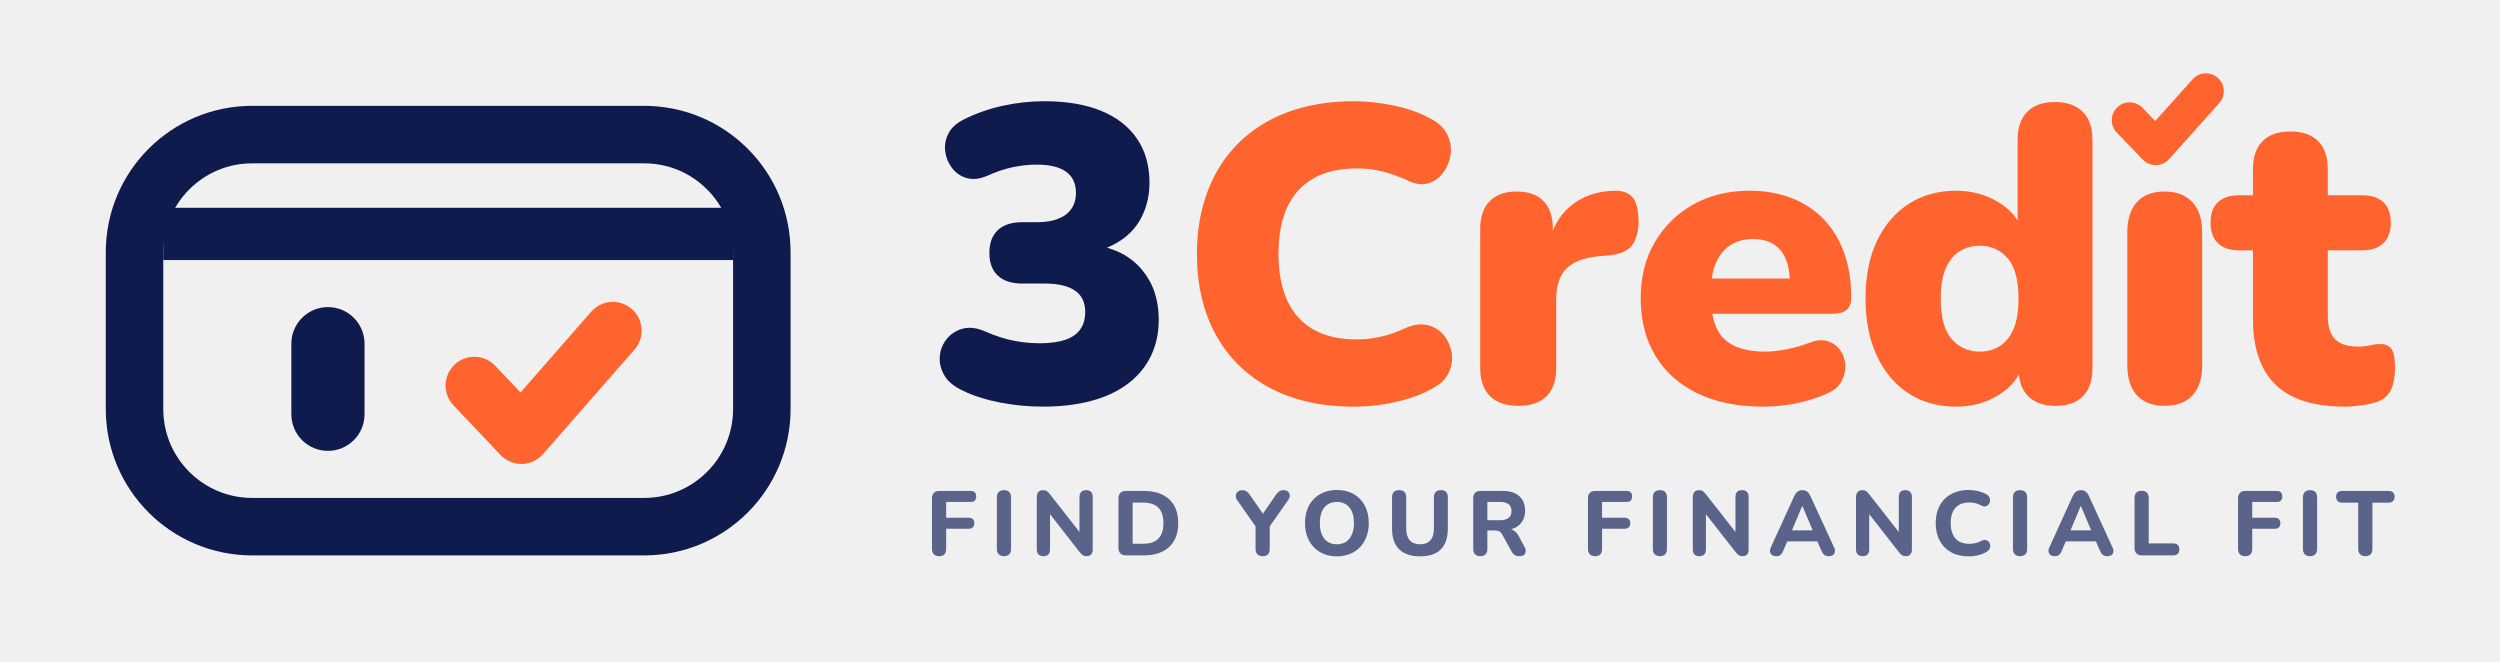
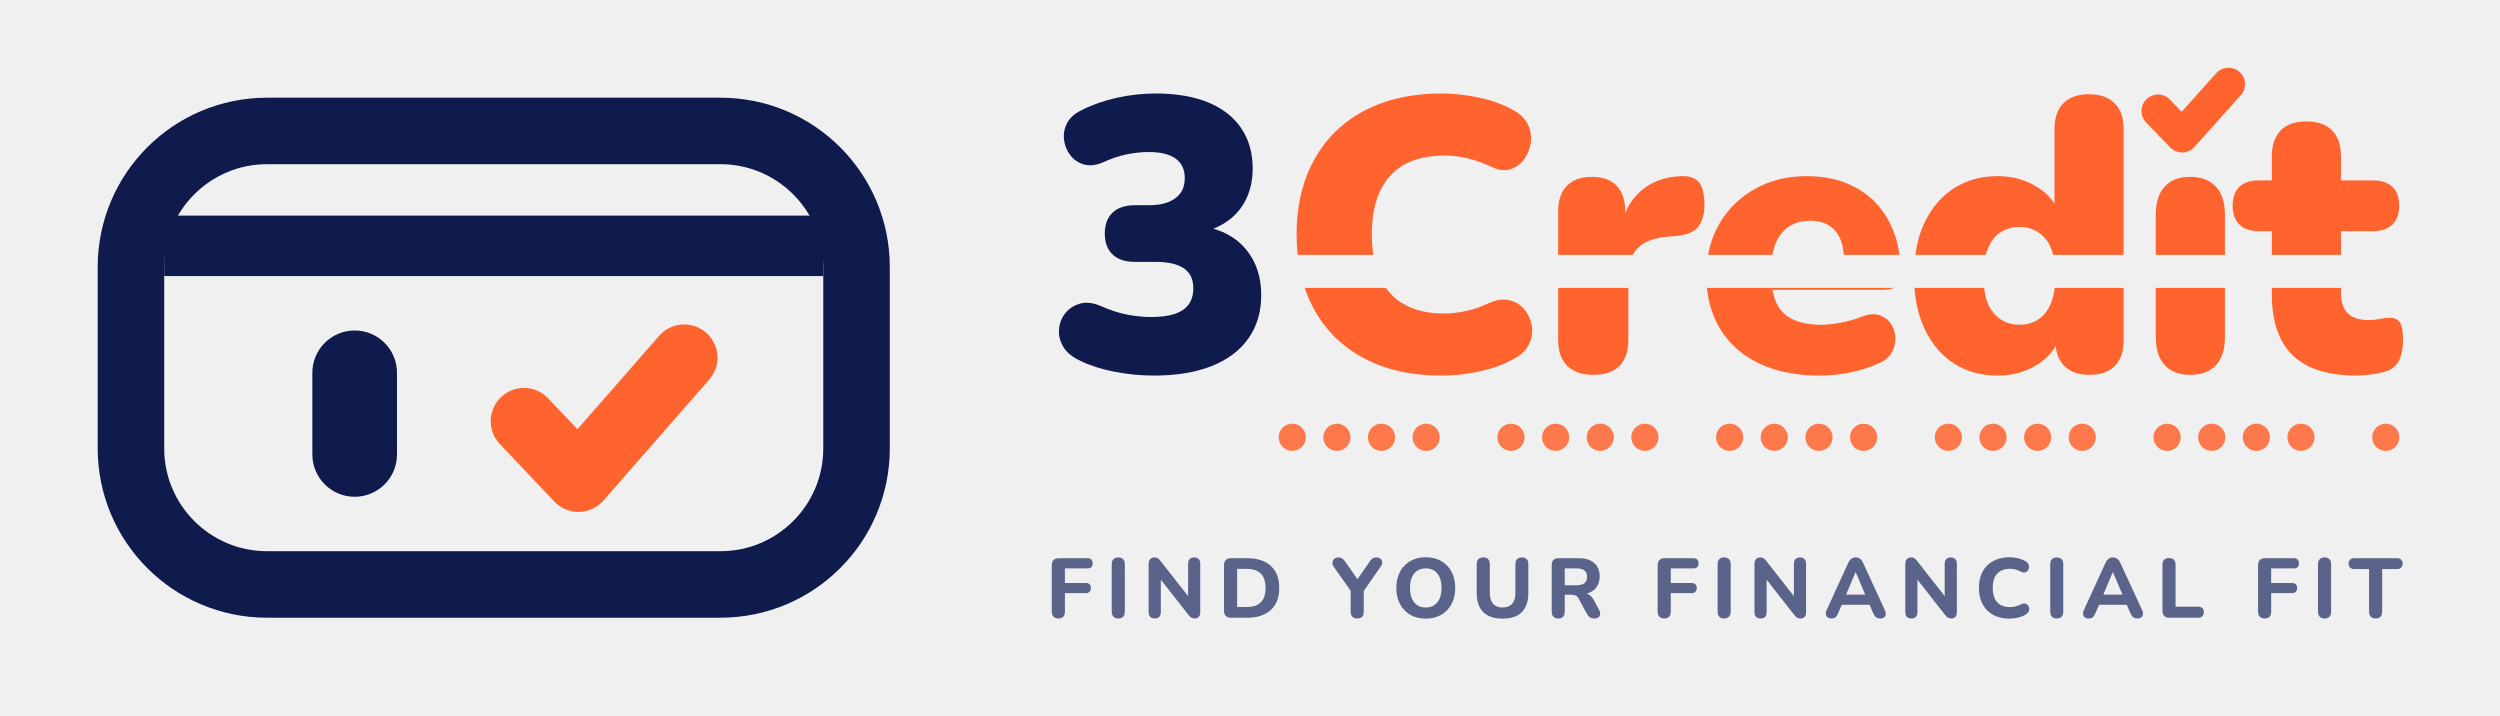
- <svg xmlns="http://www.w3.org/2000/svg" viewBox="0 0 283.54 74.99" role="img">
-   <g transform="translate(3.40 -8.45) scale(1.4822)">
+ <svg xmlns="http://www.w3.org/2000/svg" viewBox="0 0 307 87.86" role="img">
+   <g transform="translate(1.23 -13.62) scale(1.8563)">
    <rect x="8" y="16" width="48" height="30" rx="9" fill="none" stroke="#101B4D" stroke-width="4.4" />
    <path d="M10.2 23.6H53.8" stroke="#101B4D" stroke-width="4" />
    <rect x="20" y="29.2" width="5.6" height="11" rx="2.8" fill="#101B4D" />
    <path d="M34 35.2l3.6 3.8l7-8" fill="none" stroke="#FF642E" stroke-width="4.4" stroke-linecap="round" stroke-linejoin="round" />
  </g>
-   <path fill="#101B4D" d="M118.26 46.12Q115.83 46.12 113.4 45.65Q110.97 45.17 109.21 44.31Q107.68 43.6 107.09 42.55Q106.49 41.5 106.59 40.41Q106.68 39.31 107.37 38.45Q108.06 37.59 109.18 37.28Q110.3 36.97 111.73 37.59Q113.5 38.36 114.97 38.64Q116.45 38.93 117.93 38.93Q119.64 38.93 120.79 38.55Q121.93 38.17 122.5 37.38Q123.08 36.59 123.08 35.4Q123.08 33.73 121.91 32.95Q120.74 32.16 118.5 32.16H115.93Q114.12 32.16 113.16 31.25Q112.21 30.35 112.21 28.68Q112.21 27.01 113.16 26.11Q114.12 25.2 115.93 25.2H117.64Q119.03 25.2 120 24.82Q120.98 24.44 121.5 23.7Q122.03 22.96 122.03 21.87Q122.03 20.29 120.91 19.48Q119.79 18.67 117.6 18.67Q116.26 18.67 114.88 18.96Q113.5 19.24 111.92 19.96Q110.68 20.48 109.66 20.2Q108.64 19.91 107.99 19.08Q107.35 18.24 107.21 17.22Q107.06 16.19 107.54 15.19Q108.02 14.19 109.35 13.53Q111.35 12.52 113.71 12Q116.07 11.48 118.45 11.48Q122.22 11.48 124.89 12.57Q127.56 13.67 128.96 15.74Q130.37 17.81 130.37 20.72Q130.37 22.63 129.65 24.25Q128.94 25.87 127.56 26.94Q126.17 28.01 124.32 28.49V27.82Q127.65 28.35 129.53 30.61Q131.42 32.87 131.42 36.26Q131.42 39.31 129.84 41.55Q128.27 43.79 125.32 44.96Q122.36 46.12 118.26 46.12Z" />
-   <path fill="#FF642E" d="M153.58 46.12Q148 46.12 144 43.98Q140 41.83 137.87 37.93Q135.75 34.02 135.75 28.78Q135.75 24.87 136.97 21.67Q138.18 18.48 140.5 16.19Q142.81 13.91 146.12 12.69Q149.43 11.48 153.58 11.48Q155.77 11.48 158.13 11.98Q160.49 12.48 162.3 13.48Q163.63 14.19 164.16 15.29Q164.68 16.38 164.52 17.53Q164.35 18.67 163.68 19.58Q163.02 20.48 161.97 20.79Q160.92 21.1 159.68 20.48Q158.25 19.82 156.84 19.46Q155.44 19.1 153.91 19.1Q150.96 19.1 148.98 20.22Q147 21.34 146 23.49Q145 25.63 145 28.78Q145 31.92 146 34.09Q147 36.26 148.98 37.38Q150.96 38.5 153.91 38.5Q155.15 38.5 156.58 38.19Q158.01 37.88 159.39 37.21Q160.82 36.59 161.94 36.88Q163.06 37.16 163.75 38.02Q164.44 38.88 164.64 40Q164.83 41.12 164.33 42.22Q163.83 43.31 162.59 43.98Q160.92 44.98 158.46 45.55Q156.01 46.12 153.58 46.12ZM172.21 46.03Q170.12 46.03 169 44.93Q167.88 43.84 167.88 41.74V25.96Q167.88 23.91 168.95 22.82Q170.02 21.72 172.02 21.72Q174.02 21.72 175.07 22.82Q176.12 23.91 176.12 25.96V27.92H175.64Q176.12 25.06 178.1 23.39Q180.08 21.72 183.03 21.63Q184.41 21.58 185.11 22.32Q185.8 23.06 185.84 25.06Q185.84 26.77 185.13 27.78Q184.41 28.78 182.41 28.97L181.32 29.06Q178.79 29.3 177.65 30.47Q176.5 31.64 176.5 33.92V41.74Q176.5 43.84 175.41 44.93Q174.31 46.03 172.21 46.03ZM199.95 46.12Q195.66 46.12 192.54 44.62Q189.42 43.12 187.75 40.36Q186.08 37.59 186.08 33.83Q186.08 30.21 187.68 27.47Q189.28 24.73 192.06 23.18Q194.85 21.63 198.43 21.63Q201.05 21.63 203.19 22.46Q205.34 23.3 206.86 24.89Q208.39 26.49 209.17 28.73Q209.96 30.97 209.96 33.73Q209.96 34.69 209.44 35.14Q208.91 35.59 207.77 35.59H193.18V31.59H203.76L203 32.21Q203 30.44 202.52 29.35Q202.05 28.25 201.12 27.68Q200.19 27.11 198.81 27.11Q197.33 27.11 196.26 27.8Q195.19 28.49 194.61 29.82Q194.04 31.16 194.04 33.16V33.59Q194.04 36.97 195.54 38.43Q197.04 39.88 200.19 39.88Q201.24 39.88 202.6 39.62Q203.95 39.36 205.19 38.88Q206.43 38.4 207.34 38.71Q208.24 39.02 208.74 39.76Q209.24 40.5 209.29 41.43Q209.34 42.36 208.86 43.24Q208.39 44.12 207.29 44.6Q205.62 45.36 203.74 45.74Q201.86 46.12 199.95 46.12ZM221.83 46.12Q218.82 46.12 216.51 44.65Q214.2 43.17 212.89 40.41Q211.58 37.64 211.58 33.88Q211.58 30.02 212.89 27.3Q214.2 24.58 216.51 23.1Q218.82 21.63 221.83 21.63Q224.45 21.63 226.55 22.87Q228.64 24.11 229.36 26.06H228.83V15.86Q228.83 13.76 229.93 12.67Q231.03 11.57 233.07 11.57Q235.08 11.57 236.2 12.67Q237.32 13.76 237.32 15.86V41.74Q237.32 43.84 236.24 44.93Q235.17 46.03 233.12 46.03Q231.12 46.03 230.02 44.93Q228.93 43.84 228.93 41.74V39.02L229.45 41.36Q228.79 43.5 226.66 44.81Q224.54 46.12 221.83 46.12ZM224.54 39.88Q225.83 39.88 226.83 39.24Q227.83 38.59 228.38 37.28Q228.93 35.97 228.93 33.88Q228.93 30.68 227.69 29.28Q226.45 27.87 224.54 27.87Q223.26 27.87 222.26 28.49Q221.26 29.11 220.68 30.42Q220.11 31.73 220.11 33.88Q220.11 37.02 221.35 38.45Q222.59 39.88 224.54 39.88ZM245.47 46.03Q243.46 46.03 242.37 44.84Q241.27 43.65 241.27 41.41V26.35Q241.27 24.11 242.37 22.91Q243.46 21.72 245.47 21.72Q247.52 21.72 248.64 22.91Q249.76 24.11 249.76 26.35V41.41Q249.76 43.65 248.66 44.84Q247.56 46.03 245.47 46.03ZM266.01 46.12Q262.43 46.12 260.12 45.03Q257.81 43.93 256.67 41.72Q255.52 39.5 255.52 36.16V28.39H253.9Q252.38 28.39 251.54 27.58Q250.71 26.77 250.71 25.25Q250.71 23.72 251.54 22.94Q252.38 22.15 253.9 22.15H255.52V19.2Q255.52 17.1 256.62 16Q257.71 14.91 259.76 14.91Q261.81 14.91 262.91 16Q264.01 17.1 264.01 19.2V22.15H267.91Q269.49 22.15 270.32 22.94Q271.15 23.72 271.15 25.25Q271.15 26.77 270.32 27.58Q269.49 28.39 267.91 28.39H264.01V35.88Q264.01 37.64 264.84 38.47Q265.67 39.31 267.48 39.31Q268.15 39.31 268.77 39.17Q269.39 39.02 269.92 39.02Q270.68 38.98 271.15 39.48Q271.63 39.98 271.63 41.74Q271.63 43.17 271.2 44.15Q270.77 45.12 269.68 45.55Q269.01 45.79 267.87 45.96Q266.72 46.12 266.01 46.12Z" />
-   <path d="M241.53 13.63l2.96 3.07l5.7-6.36" fill="none" stroke="#FF642E" stroke-width="4.05" stroke-linecap="round" stroke-linejoin="round" />
-   <path fill="#5A648A" d="M106.52 63.08Q106.13 63.08 105.91 62.86Q105.7 62.65 105.7 62.23V56.52Q105.7 56.12 105.92 55.9Q106.14 55.68 106.54 55.68H110.09Q110.4 55.68 110.56 55.84Q110.72 56 110.72 56.3Q110.72 56.61 110.56 56.77Q110.4 56.93 110.09 56.93H107.31V58.72H109.86Q110.17 58.72 110.34 58.88Q110.5 59.04 110.5 59.34Q110.5 59.64 110.34 59.81Q110.17 59.97 109.86 59.97H107.31V62.23Q107.31 63.08 106.52 63.08ZM113.87 63.08Q113.48 63.08 113.27 62.86Q113.06 62.65 113.06 62.25V56.42Q113.06 56.02 113.27 55.8Q113.48 55.59 113.87 55.59Q114.25 55.59 114.46 55.8Q114.67 56.02 114.67 56.42V62.25Q114.67 62.65 114.47 62.86Q114.27 63.08 113.87 63.08ZM118.34 63.08Q117.98 63.08 117.78 62.88Q117.59 62.68 117.59 62.3V56.4Q117.59 56 117.78 55.79Q117.98 55.59 118.3 55.59Q118.58 55.59 118.73 55.7Q118.88 55.8 119.08 56.05L122.71 60.69H122.43V56.35Q122.43 55.99 122.63 55.79Q122.82 55.59 123.18 55.59Q123.54 55.59 123.74 55.79Q123.93 55.99 123.93 56.35V62.34Q123.93 62.68 123.75 62.88Q123.57 63.08 123.27 63.08Q122.98 63.08 122.81 62.97Q122.64 62.85 122.44 62.61L118.82 57.97H119.09V62.3Q119.09 62.68 118.9 62.88Q118.71 63.08 118.34 63.08ZM127.69 62.99Q127.29 62.99 127.07 62.77Q126.85 62.55 126.85 62.15V56.52Q126.85 56.12 127.07 55.9Q127.29 55.68 127.69 55.68H129.71Q131.59 55.68 132.61 56.63Q133.63 57.58 133.63 59.33Q133.63 60.21 133.37 60.89Q133.1 61.57 132.6 62.04Q132.11 62.5 131.38 62.75Q130.66 62.99 129.71 62.99ZM128.46 61.67H129.62Q130.21 61.67 130.65 61.53Q131.08 61.38 131.37 61.09Q131.66 60.8 131.81 60.36Q131.95 59.92 131.95 59.33Q131.95 58.15 131.37 57.57Q130.78 57 129.62 57H128.46ZM143.21 63.08Q142.82 63.08 142.61 62.86Q142.4 62.65 142.4 62.24V59.24L142.73 60.16L140.29 56.69Q140.14 56.47 140.16 56.21Q140.18 55.96 140.37 55.77Q140.56 55.59 140.9 55.59Q141.15 55.59 141.35 55.71Q141.55 55.84 141.74 56.11L143.4 58.5H143.07L144.72 56.11Q144.92 55.83 145.11 55.71Q145.3 55.59 145.56 55.59Q145.9 55.59 146.08 55.76Q146.27 55.93 146.28 56.18Q146.29 56.44 146.1 56.71L143.69 60.16L144.01 59.24V62.24Q144.01 63.08 143.21 63.08ZM151.62 63.1Q150.54 63.1 149.73 62.63Q148.91 62.16 148.46 61.31Q148.01 60.46 148.01 59.33Q148.01 58.47 148.26 57.78Q148.52 57.09 149 56.6Q149.47 56.11 150.14 55.84Q150.81 55.57 151.62 55.57Q152.72 55.57 153.53 56.03Q154.33 56.5 154.79 57.34Q155.24 58.19 155.24 59.32Q155.24 60.18 154.98 60.87Q154.72 61.57 154.24 62.07Q153.76 62.56 153.1 62.83Q152.44 63.1 151.62 63.1ZM151.62 61.73Q152.23 61.73 152.66 61.45Q153.09 61.16 153.32 60.62Q153.56 60.08 153.56 59.33Q153.56 58.19 153.05 57.56Q152.54 56.93 151.62 56.93Q151.02 56.93 150.58 57.21Q150.15 57.49 149.92 58.03Q149.69 58.57 149.69 59.33Q149.69 60.46 150.2 61.1Q150.71 61.73 151.62 61.73ZM161.06 63.1Q160.29 63.1 159.69 62.9Q159.09 62.7 158.69 62.3Q158.28 61.91 158.08 61.31Q157.88 60.72 157.88 59.93V56.41Q157.88 56 158.09 55.79Q158.29 55.59 158.69 55.59Q159.07 55.59 159.28 55.79Q159.49 56 159.49 56.41V59.94Q159.49 60.83 159.89 61.28Q160.3 61.73 161.06 61.73Q161.83 61.73 162.23 61.28Q162.63 60.83 162.63 59.94V56.41Q162.63 56 162.84 55.79Q163.04 55.59 163.43 55.59Q163.81 55.59 164.01 55.79Q164.21 56 164.21 56.41V59.93Q164.21 60.98 163.86 61.69Q163.5 62.4 162.8 62.75Q162.1 63.1 161.06 63.1ZM167.89 63.08Q167.5 63.08 167.29 62.86Q167.09 62.65 167.09 62.25V56.5Q167.09 56.09 167.3 55.89Q167.51 55.68 167.91 55.68H170.42Q171.65 55.68 172.31 56.27Q172.97 56.86 172.97 57.92Q172.97 58.6 172.67 59.1Q172.37 59.6 171.81 59.87Q171.24 60.14 170.42 60.14L170.51 59.96H170.93Q171.37 59.96 171.69 60.17Q172.02 60.39 172.26 60.82L172.9 62.01Q173.05 62.27 173.04 62.52Q173.03 62.77 172.85 62.93Q172.67 63.08 172.33 63.08Q171.99 63.08 171.78 62.94Q171.56 62.79 171.4 62.49L170.4 60.66Q170.25 60.37 170.03 60.26Q169.8 60.16 169.48 60.16H168.69V62.25Q168.69 62.65 168.49 62.86Q168.29 63.08 167.89 63.08ZM168.69 59H170.13Q170.78 59 171.1 58.74Q171.43 58.48 171.43 57.96Q171.43 57.45 171.1 57.19Q170.78 56.93 170.13 56.93H168.69ZM180.92 63.08Q180.52 63.08 180.31 62.86Q180.1 62.65 180.1 62.23V56.52Q180.1 56.12 180.31 55.9Q180.53 55.68 180.94 55.68H184.48Q184.79 55.68 184.95 55.84Q185.11 56 185.11 56.3Q185.11 56.61 184.95 56.77Q184.79 56.93 184.48 56.93H181.7V58.72H184.25Q184.57 58.72 184.73 58.88Q184.9 59.04 184.9 59.34Q184.9 59.64 184.73 59.81Q184.57 59.97 184.25 59.97H181.7V62.23Q181.7 63.08 180.92 63.08ZM188.27 63.08Q187.87 63.08 187.67 62.86Q187.46 62.65 187.46 62.25V56.42Q187.46 56.02 187.67 55.8Q187.87 55.59 188.27 55.59Q188.65 55.59 188.86 55.8Q189.06 56.02 189.06 56.42V62.25Q189.06 62.65 188.86 62.86Q188.66 63.08 188.27 63.08ZM192.73 63.08Q192.37 63.08 192.18 62.88Q191.99 62.68 191.99 62.3V56.4Q191.99 56 192.18 55.79Q192.37 55.59 192.69 55.59Q192.97 55.59 193.12 55.7Q193.27 55.8 193.47 56.05L197.11 60.69H196.83V56.35Q196.83 55.99 197.02 55.79Q197.21 55.59 197.58 55.59Q197.94 55.59 198.13 55.79Q198.32 55.99 198.32 56.35V62.34Q198.32 62.68 198.15 62.88Q197.97 63.08 197.67 63.08Q197.38 63.08 197.21 62.97Q197.04 62.85 196.84 62.61L193.21 57.97H193.48V62.3Q193.48 62.68 193.29 62.88Q193.11 63.08 192.73 63.08ZM201.45 63.08Q201.16 63.08 200.98 62.95Q200.8 62.81 200.75 62.58Q200.71 62.36 200.84 62.08L203.5 56.26Q203.66 55.91 203.89 55.75Q204.12 55.59 204.42 55.59Q204.72 55.59 204.95 55.75Q205.18 55.91 205.33 56.26L208.01 62.08Q208.14 62.36 208.1 62.59Q208.07 62.82 207.89 62.95Q207.72 63.08 207.44 63.08Q207.08 63.08 206.89 62.92Q206.7 62.75 206.55 62.4L205.93 60.96L206.57 61.4H202.25L202.89 60.96L202.28 62.4Q202.13 62.76 201.96 62.92Q201.79 63.08 201.45 63.08ZM204.4 57.39 203.07 60.55 202.79 60.15H206.04L205.76 60.55L204.42 57.39ZM211.25 63.08Q210.89 63.08 210.7 62.88Q210.5 62.68 210.5 62.3V56.4Q210.5 56 210.7 55.79Q210.89 55.59 211.21 55.59Q211.49 55.59 211.64 55.7Q211.79 55.8 211.99 56.05L215.63 60.69H215.35V56.35Q215.35 55.99 215.54 55.79Q215.73 55.59 216.09 55.59Q216.45 55.59 216.65 55.79Q216.84 55.99 216.84 56.35V62.34Q216.84 62.68 216.66 62.88Q216.49 63.08 216.19 63.08Q215.9 63.08 215.72 62.97Q215.55 62.85 215.36 62.61L211.73 57.97H212V62.3Q212 62.68 211.81 62.88Q211.62 63.08 211.25 63.08ZM223.31 63.1Q222.13 63.1 221.29 62.64Q220.45 62.17 220 61.32Q219.54 60.48 219.54 59.33Q219.54 58.47 219.8 57.78Q220.05 57.09 220.54 56.6Q221.03 56.11 221.73 55.84Q222.43 55.57 223.31 55.57Q223.83 55.57 224.36 55.7Q224.89 55.83 225.29 56.06Q225.55 56.21 225.64 56.43Q225.73 56.64 225.7 56.86Q225.66 57.08 225.52 57.24Q225.38 57.39 225.17 57.43Q224.97 57.47 224.71 57.34Q224.4 57.15 224.05 57.07Q223.71 56.99 223.36 56.99Q222.66 56.99 222.19 57.26Q221.72 57.54 221.48 58.05Q221.24 58.57 221.24 59.33Q221.24 60.08 221.48 60.6Q221.72 61.13 222.19 61.41Q222.66 61.68 223.36 61.68Q223.69 61.68 224.04 61.6Q224.39 61.52 224.71 61.34Q224.98 61.21 225.19 61.24Q225.4 61.28 225.54 61.43Q225.68 61.58 225.72 61.79Q225.75 61.99 225.67 62.2Q225.59 62.41 225.36 62.55Q224.98 62.81 224.42 62.96Q223.86 63.1 223.31 63.1ZM229.11 63.08Q228.72 63.08 228.51 62.86Q228.3 62.65 228.3 62.25V56.42Q228.3 56.02 228.51 55.8Q228.72 55.59 229.11 55.59Q229.5 55.59 229.7 55.8Q229.91 56.02 229.91 56.42V62.25Q229.91 62.65 229.71 62.86Q229.51 63.08 229.11 63.08ZM233.04 63.08Q232.75 63.08 232.57 62.95Q232.39 62.81 232.34 62.58Q232.3 62.36 232.43 62.08L235.08 56.26Q235.25 55.91 235.48 55.75Q235.71 55.59 236.01 55.59Q236.31 55.59 236.54 55.75Q236.76 55.91 236.92 56.26L239.59 62.08Q239.73 62.36 239.69 62.59Q239.66 62.82 239.48 62.95Q239.3 63.08 239.02 63.08Q238.67 63.08 238.48 62.92Q238.29 62.75 238.14 62.4L237.52 60.96L238.16 61.4H233.84L234.48 60.96L233.87 62.4Q233.72 62.76 233.55 62.92Q233.37 63.08 233.04 63.08ZM235.99 57.39 234.66 60.55 234.38 60.15H237.62L237.34 60.55L236.01 57.39ZM242.91 62.99Q242.52 62.99 242.31 62.77Q242.09 62.55 242.09 62.17V56.48Q242.09 56.07 242.3 55.87Q242.51 55.66 242.9 55.66Q243.29 55.66 243.49 55.87Q243.7 56.07 243.7 56.48V61.63H246.48Q246.81 61.63 246.99 61.81Q247.17 61.98 247.17 62.3Q247.17 62.64 246.99 62.81Q246.81 62.99 246.48 62.99ZM254.65 63.08Q254.25 63.08 254.04 62.86Q253.83 62.65 253.83 62.23V56.52Q253.83 56.12 254.05 55.9Q254.26 55.68 254.67 55.68H258.21Q258.53 55.68 258.69 55.84Q258.85 56 258.85 56.3Q258.85 56.61 258.69 56.77Q258.53 56.93 258.21 56.93H255.44V58.72H257.99Q258.3 58.72 258.46 58.88Q258.63 59.04 258.63 59.34Q258.63 59.64 258.46 59.81Q258.3 59.97 257.99 59.97H255.44V62.23Q255.44 63.08 254.65 63.08ZM262 63.08Q261.6 63.08 261.4 62.86Q261.19 62.65 261.19 62.25V56.42Q261.19 56.02 261.4 55.8Q261.6 55.59 262 55.59Q262.38 55.59 262.59 55.8Q262.8 56.02 262.8 56.42V62.25Q262.8 62.65 262.59 62.86Q262.39 63.08 262 63.08ZM268.27 63.08Q267.88 63.08 267.67 62.86Q267.46 62.65 267.46 62.25V57.01H265.63Q265.31 57.01 265.13 56.83Q264.95 56.65 264.95 56.34Q264.95 56.02 265.13 55.85Q265.31 55.68 265.63 55.68H270.9Q271.22 55.68 271.4 55.85Q271.58 56.02 271.58 56.34Q271.58 56.65 271.4 56.83Q271.22 57.01 270.9 57.01H269.07V62.25Q269.07 62.65 268.87 62.86Q268.66 63.08 268.27 63.08Z" />
+   <path fill="#101B4D" d="M141.72 46.12Q139.29 46.12 136.86 45.65Q134.43 45.17 132.67 44.31Q131.14 43.6 130.55 42.55Q129.95 41.5 130.05 40.41Q130.14 39.31 130.83 38.45Q131.53 37.59 132.65 37.28Q133.77 36.97 135.2 37.59Q136.96 38.36 138.44 38.64Q139.91 38.93 141.39 38.93Q143.11 38.93 144.25 38.55Q145.39 38.17 145.97 37.38Q146.54 36.59 146.54 35.4Q146.54 33.73 145.37 32.95Q144.2 32.16 141.96 32.16H139.39Q137.58 32.16 136.63 31.25Q135.67 30.35 135.67 28.68Q135.67 27.01 136.63 26.11Q137.58 25.2 139.39 25.2H141.11Q142.49 25.2 143.46 24.82Q144.44 24.44 144.97 23.7Q145.49 22.96 145.49 21.87Q145.49 20.29 144.37 19.48Q143.25 18.67 141.06 18.67Q139.72 18.67 138.34 18.96Q136.96 19.24 135.39 19.96Q134.15 20.48 133.12 20.2Q132.1 19.91 131.45 19.08Q130.81 18.24 130.67 17.22Q130.52 16.19 131 15.19Q131.48 14.19 132.81 13.53Q134.81 12.52 137.17 12Q139.53 11.48 141.92 11.48Q145.68 11.48 148.35 12.57Q151.02 13.67 152.42 15.74Q153.83 17.81 153.83 20.72Q153.83 22.63 153.12 24.25Q152.4 25.87 151.02 26.94Q149.64 28.01 147.78 28.49V27.82Q151.11 28.35 153 30.61Q154.88 32.87 154.88 36.26Q154.88 39.31 153.31 41.55Q151.73 43.79 148.78 44.96Q145.82 46.12 141.72 46.12Z" />
+   <mask id="cr-128424560" maskUnits="userSpaceOnUse" x="155.02" y="-2.06" width="141.97" height="66.72">
+     <rect x="155.02" y="-2.06" width="141.97" height="66.72" fill="#fff" />
+     <rect x="155.02" y="31.3" width="141.97" height="4.05" fill="#000" />
+   </mask>
+   <path fill="#FF642E" mask="url(#cr-128424560)" d="M177.04 46.12Q171.46 46.12 167.46 43.98Q163.46 41.83 161.34 37.93Q159.22 34.02 159.22 28.78Q159.22 24.87 160.43 21.67Q161.65 18.48 163.96 16.19Q166.27 13.91 169.58 12.69Q172.89 11.48 177.04 11.48Q179.23 11.48 181.59 11.98Q183.95 12.48 185.76 13.48Q187.1 14.19 187.62 15.29Q188.15 16.38 187.98 17.53Q187.81 18.67 187.14 19.58Q186.48 20.48 185.43 20.79Q184.38 21.1 183.14 20.48Q181.71 19.82 180.31 19.46Q178.9 19.1 177.37 19.1Q174.42 19.1 172.44 20.22Q170.46 21.34 169.46 23.49Q168.46 25.63 168.46 28.78Q168.46 31.92 169.46 34.09Q170.46 36.26 172.44 37.38Q174.42 38.5 177.37 38.5Q178.61 38.5 180.04 38.19Q181.47 37.88 182.85 37.21Q184.28 36.59 185.4 36.88Q186.52 37.16 187.22 38.02Q187.91 38.88 188.1 40Q188.29 41.12 187.79 42.22Q187.29 43.31 186.05 43.98Q184.38 44.98 181.93 45.55Q179.47 46.12 177.04 46.12ZM195.68 46.03Q193.58 46.03 192.46 44.93Q191.34 43.84 191.34 41.74V25.96Q191.34 23.91 192.41 22.82Q193.48 21.72 195.48 21.72Q197.49 21.72 198.53 22.82Q199.58 23.91 199.58 25.96V27.92H199.11Q199.58 25.06 201.56 23.39Q203.54 21.72 206.49 21.63Q207.88 21.58 208.57 22.32Q209.26 23.06 209.31 25.06Q209.31 26.77 208.59 27.78Q207.88 28.78 205.87 28.97L204.78 29.06Q202.25 29.3 201.11 30.47Q199.96 31.64 199.96 33.92V41.74Q199.96 43.84 198.87 44.93Q197.77 46.03 195.68 46.03ZM223.41 46.12Q219.12 46.12 216 44.62Q212.88 43.12 211.21 40.36Q209.54 37.59 209.54 33.83Q209.54 30.21 211.14 27.47Q212.74 24.73 215.53 23.18Q218.31 21.63 221.89 21.63Q224.51 21.63 226.65 22.46Q228.8 23.3 230.32 24.89Q231.85 26.49 232.64 28.73Q233.42 30.97 233.42 33.73Q233.42 34.69 232.9 35.14Q232.37 35.59 231.23 35.59H216.65V31.59H227.23L226.46 32.21Q226.46 30.44 225.99 29.35Q225.51 28.25 224.58 27.68Q223.65 27.11 222.27 27.11Q220.79 27.11 219.72 27.8Q218.65 28.49 218.08 29.82Q217.5 31.16 217.5 33.16V33.59Q217.5 36.97 219 38.43Q220.51 39.88 223.65 39.88Q224.7 39.88 226.06 39.62Q227.42 39.36 228.66 38.88Q229.89 38.4 230.8 38.71Q231.71 39.02 232.21 39.76Q232.71 40.5 232.75 41.43Q232.8 42.36 232.33 43.24Q231.85 44.12 230.75 44.6Q229.08 45.36 227.2 45.74Q225.32 46.12 223.41 46.12ZM245.29 46.12Q242.29 46.12 239.97 44.65Q237.66 43.17 236.35 40.41Q235.04 37.64 235.04 33.88Q235.04 30.02 236.35 27.3Q237.66 24.58 239.97 23.1Q242.29 21.63 245.29 21.63Q247.91 21.63 250.01 22.87Q252.1 24.11 252.82 26.06H252.29V15.86Q252.29 13.76 253.39 12.67Q254.49 11.57 256.54 11.57Q258.54 11.57 259.66 12.67Q260.78 13.76 260.78 15.86V41.74Q260.78 43.84 259.71 44.93Q258.63 46.03 256.58 46.03Q254.58 46.03 253.49 44.93Q252.39 43.84 252.39 41.74V39.02L252.91 41.36Q252.25 43.5 250.13 44.81Q248.01 46.12 245.29 46.12ZM248.01 39.88Q249.29 39.88 250.29 39.24Q251.29 38.59 251.84 37.28Q252.39 35.97 252.39 33.88Q252.39 30.68 251.15 29.28Q249.91 27.87 248.01 27.87Q246.72 27.87 245.72 28.49Q244.72 29.11 244.15 30.42Q243.57 31.73 243.57 33.88Q243.57 37.02 244.81 38.45Q246.05 39.88 248.01 39.88ZM268.93 46.03Q266.93 46.03 265.83 44.84Q264.73 43.65 264.73 41.41V26.35Q264.73 24.11 265.83 22.91Q266.93 21.72 268.93 21.72Q270.98 21.72 272.1 22.91Q273.22 24.11 273.22 26.35V41.41Q273.22 43.65 272.12 44.84Q271.03 46.03 268.93 46.03ZM289.47 46.12Q285.89 46.12 283.58 45.03Q281.27 43.93 280.13 41.72Q278.98 39.5 278.98 36.16V28.39H277.36Q275.84 28.39 275 27.58Q274.17 26.77 274.17 25.25Q274.17 23.72 275 22.94Q275.84 22.15 277.36 22.15H278.98V19.2Q278.98 17.1 280.08 16Q281.18 14.91 283.23 14.91Q285.28 14.91 286.37 16Q287.47 17.1 287.47 19.2V22.15H291.38Q292.95 22.15 293.78 22.94Q294.62 23.72 294.62 25.25Q294.62 26.77 293.78 27.58Q292.95 28.39 291.38 28.39H287.47V35.88Q287.47 37.64 288.3 38.47Q289.14 39.31 290.95 39.31Q291.61 39.31 292.23 39.17Q292.85 39.02 293.38 39.02Q294.14 38.98 294.62 39.48Q295.09 39.98 295.09 41.74Q295.09 43.17 294.66 44.15Q294.24 45.12 293.14 45.55Q292.47 45.79 291.33 45.96Q290.18 46.12 289.47 46.12Z" />
+   <path d="M265 13.63l2.96 3.07l5.7-6.36" fill="none" stroke="#FF642E" stroke-width="4.05" stroke-linecap="round" stroke-linejoin="round" />
+   <circle cx="158.69" cy="53.7" r="1.67" fill="#FF642E" opacity=".85" />
+   <circle cx="164.17" cy="53.7" r="1.67" fill="#FF642E" opacity=".85" />
+   <circle cx="169.65" cy="53.7" r="1.67" fill="#FF642E" opacity=".85" />
+   <circle cx="175.13" cy="53.7" r="1.67" fill="#FF642E" opacity=".85" />
+   <circle cx="185.55" cy="53.7" r="1.67" fill="#FF642E" opacity=".85" />
+   <circle cx="191.03" cy="53.7" r="1.67" fill="#FF642E" opacity=".85" />
+   <circle cx="196.51" cy="53.7" r="1.67" fill="#FF642E" opacity=".85" />
+   <circle cx="201.99" cy="53.7" r="1.67" fill="#FF642E" opacity=".85" />
+   <circle cx="212.4" cy="53.7" r="1.67" fill="#FF642E" opacity=".85" />
+   <circle cx="217.88" cy="53.7" r="1.67" fill="#FF642E" opacity=".85" />
+   <circle cx="223.37" cy="53.7" r="1.67" fill="#FF642E" opacity=".85" />
+   <circle cx="228.85" cy="53.7" r="1.67" fill="#FF642E" opacity=".85" />
+   <circle cx="239.26" cy="53.7" r="1.67" fill="#FF642E" opacity=".85" />
+   <circle cx="244.74" cy="53.7" r="1.67" fill="#FF642E" opacity=".85" />
+   <circle cx="250.22" cy="53.7" r="1.67" fill="#FF642E" opacity=".85" />
+   <circle cx="255.7" cy="53.7" r="1.67" fill="#FF642E" opacity=".85" />
+   <circle cx="266.12" cy="53.7" r="1.67" fill="#FF642E" opacity=".85" />
+   <circle cx="271.6" cy="53.7" r="1.67" fill="#FF642E" opacity=".85" />
+   <circle cx="277.08" cy="53.7" r="1.67" fill="#FF642E" opacity=".85" />
+   <circle cx="282.56" cy="53.7" r="1.67" fill="#FF642E" opacity=".85" />
+   <circle cx="292.97" cy="53.7" r="1.67" fill="#FF642E" opacity=".85" />
+   <path fill="#5A648A" d="M129.98 75.95Q129.59 75.95 129.38 75.73Q129.16 75.51 129.16 75.1V69.39Q129.16 68.98 129.38 68.77Q129.6 68.55 130 68.55H133.55Q133.86 68.55 134.02 68.71Q134.18 68.87 134.18 69.17Q134.18 69.48 134.02 69.64Q133.86 69.8 133.55 69.8H130.77V71.59H133.32Q133.63 71.59 133.8 71.75Q133.96 71.91 133.96 72.21Q133.96 72.51 133.8 72.67Q133.63 72.84 133.32 72.84H130.77V75.1Q130.77 75.95 129.98 75.95ZM137.33 75.95Q136.94 75.95 136.73 75.73Q136.52 75.51 136.52 75.12V69.28Q136.52 68.89 136.73 68.67Q136.94 68.45 137.33 68.45Q137.72 68.45 137.92 68.67Q138.13 68.89 138.13 69.28V75.12Q138.13 75.51 137.93 75.73Q137.73 75.95 137.33 75.95ZM141.8 75.95Q141.44 75.95 141.25 75.75Q141.05 75.55 141.05 75.17V69.26Q141.05 68.87 141.25 68.66Q141.44 68.45 141.76 68.45Q142.04 68.45 142.19 68.56Q142.34 68.67 142.54 68.92L146.18 73.56H145.9V69.22Q145.9 68.86 146.09 68.66Q146.28 68.45 146.64 68.45Q147.01 68.45 147.2 68.66Q147.39 68.86 147.39 69.22V75.2Q147.39 75.55 147.21 75.75Q147.04 75.95 146.74 75.95Q146.45 75.95 146.27 75.84Q146.1 75.72 145.91 75.47L142.28 70.84H142.55V75.17Q142.55 75.55 142.36 75.75Q142.17 75.95 141.8 75.95ZM151.15 75.86Q150.75 75.86 150.53 75.64Q150.31 75.42 150.31 75.02V69.39Q150.31 68.98 150.53 68.77Q150.75 68.55 151.15 68.55H153.17Q155.05 68.55 156.07 69.5Q157.09 70.45 157.09 72.2Q157.09 73.08 156.83 73.76Q156.56 74.44 156.07 74.9Q155.57 75.37 154.84 75.61Q154.12 75.86 153.17 75.86ZM151.92 74.54H153.08Q153.67 74.54 154.11 74.4Q154.54 74.25 154.83 73.96Q155.12 73.67 155.27 73.23Q155.41 72.79 155.41 72.2Q155.41 71.02 154.83 70.44Q154.24 69.86 153.08 69.86H151.92ZM166.67 75.95Q166.28 75.95 166.07 75.73Q165.86 75.51 165.86 75.11V72.1L166.2 73.03L163.75 69.55Q163.6 69.34 163.62 69.08Q163.65 68.83 163.83 68.64Q164.02 68.45 164.36 68.45Q164.61 68.45 164.81 68.58Q165.01 68.7 165.2 68.97L166.86 71.37H166.53L168.19 68.97Q168.38 68.69 168.57 68.57Q168.77 68.45 169.03 68.45Q169.36 68.45 169.54 68.63Q169.73 68.8 169.74 69.05Q169.75 69.3 169.56 69.57L167.15 73.03L167.47 72.1V75.11Q167.47 75.95 166.67 75.95ZM175.08 75.97Q174 75.97 173.19 75.5Q172.37 75.03 171.92 74.18Q171.47 73.33 171.47 72.2Q171.47 71.34 171.73 70.65Q171.98 69.96 172.46 69.47Q172.93 68.97 173.6 68.7Q174.27 68.43 175.08 68.43Q176.18 68.43 176.99 68.9Q177.8 69.37 178.25 70.21Q178.7 71.06 178.7 72.19Q178.7 73.05 178.44 73.74Q178.18 74.44 177.7 74.93Q177.23 75.43 176.56 75.7Q175.9 75.97 175.08 75.97ZM175.08 74.6Q175.69 74.6 176.12 74.32Q176.55 74.03 176.79 73.49Q177.02 72.94 177.02 72.2Q177.02 71.06 176.51 70.43Q176 69.8 175.08 69.8Q174.48 69.8 174.04 70.08Q173.61 70.36 173.38 70.9Q173.15 71.44 173.15 72.2Q173.15 73.33 173.66 73.96Q174.17 74.6 175.08 74.6ZM184.52 75.97Q183.75 75.97 183.15 75.77Q182.55 75.57 182.15 75.17Q181.75 74.78 181.54 74.18Q181.34 73.59 181.34 72.8V69.27Q181.34 68.87 181.55 68.66Q181.76 68.45 182.15 68.45Q182.53 68.45 182.74 68.66Q182.95 68.87 182.95 69.27V72.81Q182.95 73.7 183.35 74.15Q183.76 74.6 184.52 74.6Q185.29 74.6 185.69 74.15Q186.09 73.7 186.09 72.81V69.27Q186.09 68.87 186.3 68.66Q186.5 68.45 186.89 68.45Q187.27 68.45 187.47 68.66Q187.68 68.87 187.68 69.27V72.8Q187.68 73.85 187.32 74.56Q186.96 75.27 186.26 75.62Q185.56 75.97 184.52 75.97ZM191.36 75.95Q190.96 75.95 190.76 75.73Q190.55 75.51 190.55 75.12V69.37Q190.55 68.96 190.76 68.76Q190.97 68.55 191.37 68.55H193.89Q195.11 68.55 195.77 69.14Q196.44 69.73 196.44 70.79Q196.44 71.47 196.14 71.97Q195.84 72.47 195.27 72.74Q194.71 73.01 193.89 73.01L193.97 72.83H194.39Q194.83 72.83 195.16 73.04Q195.48 73.25 195.72 73.69L196.36 74.88Q196.51 75.14 196.5 75.39Q196.49 75.64 196.31 75.79Q196.14 75.95 195.79 75.95Q195.45 75.95 195.24 75.81Q195.03 75.66 194.86 75.36L193.87 73.52Q193.71 73.23 193.49 73.13Q193.26 73.03 192.94 73.03H192.15V75.12Q192.15 75.51 191.95 75.73Q191.75 75.95 191.36 75.95ZM192.15 71.87H193.6Q194.24 71.87 194.57 71.61Q194.89 71.35 194.89 70.83Q194.89 70.32 194.57 70.06Q194.24 69.8 193.6 69.8H192.15ZM204.38 75.95Q203.98 75.95 203.77 75.73Q203.56 75.51 203.56 75.1V69.39Q203.56 68.98 203.78 68.77Q203.99 68.55 204.4 68.55H207.94Q208.26 68.55 208.42 68.71Q208.58 68.87 208.58 69.17Q208.58 69.48 208.42 69.64Q208.26 69.8 207.94 69.8H205.17V71.59H207.72Q208.03 71.59 208.19 71.75Q208.36 71.91 208.36 72.21Q208.36 72.51 208.19 72.67Q208.03 72.84 207.72 72.84H205.17V75.1Q205.17 75.95 204.38 75.95ZM211.73 75.95Q211.33 75.95 211.13 75.73Q210.92 75.51 210.92 75.12V69.28Q210.92 68.89 211.13 68.67Q211.33 68.45 211.73 68.45Q212.11 68.45 212.32 68.67Q212.53 68.89 212.53 69.28V75.12Q212.53 75.51 212.32 75.73Q212.12 75.95 211.73 75.95ZM216.2 75.95Q215.83 75.95 215.64 75.75Q215.45 75.55 215.45 75.17V69.26Q215.45 68.87 215.64 68.66Q215.83 68.45 216.16 68.45Q216.43 68.45 216.59 68.56Q216.74 68.67 216.93 68.92L220.57 73.56H220.29V69.22Q220.29 68.86 220.48 68.66Q220.68 68.45 221.04 68.45Q221.4 68.45 221.59 68.66Q221.78 68.86 221.78 69.22V75.2Q221.78 75.55 221.61 75.75Q221.43 75.95 221.13 75.95Q220.84 75.95 220.67 75.84Q220.5 75.72 220.3 75.47L216.67 70.84H216.94V75.17Q216.94 75.55 216.76 75.75Q216.57 75.95 216.2 75.95ZM224.92 75.95Q224.63 75.95 224.44 75.82Q224.26 75.68 224.22 75.45Q224.17 75.22 224.3 74.94L226.96 69.13Q227.12 68.78 227.35 68.62Q227.58 68.45 227.88 68.45Q228.18 68.45 228.41 68.62Q228.64 68.78 228.79 69.13L231.47 74.94Q231.6 75.22 231.57 75.46Q231.53 75.69 231.35 75.82Q231.18 75.95 230.9 75.95Q230.54 75.95 230.35 75.78Q230.16 75.62 230.02 75.27L229.39 73.83L230.04 74.27H225.71L226.36 73.83L225.74 75.27Q225.59 75.63 225.42 75.79Q225.25 75.95 224.92 75.95ZM227.86 70.26 226.53 73.42 226.25 73.02H229.5L229.22 73.42L227.88 70.26ZM234.71 75.95Q234.35 75.95 234.16 75.75Q233.97 75.55 233.97 75.17V69.26Q233.97 68.87 234.16 68.66Q234.35 68.45 234.67 68.45Q234.95 68.45 235.1 68.56Q235.25 68.67 235.45 68.92L239.09 73.56H238.81V69.22Q238.81 68.86 239 68.66Q239.19 68.45 239.55 68.45Q239.92 68.45 240.11 68.66Q240.3 68.86 240.3 69.22V75.2Q240.3 75.55 240.12 75.75Q239.95 75.95 239.65 75.95Q239.36 75.95 239.19 75.84Q239.01 75.72 238.82 75.47L235.19 70.84H235.46V75.17Q235.46 75.55 235.27 75.75Q235.09 75.95 234.71 75.95ZM246.77 75.97Q245.59 75.97 244.75 75.5Q243.91 75.04 243.46 74.19Q243.01 73.35 243.01 72.2Q243.01 71.34 243.26 70.65Q243.51 69.96 244 69.47Q244.49 68.97 245.19 68.7Q245.89 68.43 246.77 68.43Q247.29 68.43 247.82 68.56Q248.36 68.69 248.75 68.93Q249.01 69.08 249.1 69.29Q249.2 69.51 249.16 69.73Q249.12 69.95 248.98 70.1Q248.84 70.26 248.64 70.3Q248.43 70.34 248.17 70.21Q247.86 70.02 247.52 69.94Q247.17 69.85 246.82 69.85Q246.13 69.85 245.66 70.13Q245.18 70.4 244.94 70.92Q244.71 71.44 244.71 72.2Q244.71 72.94 244.94 73.47Q245.18 74 245.66 74.28Q246.13 74.55 246.82 74.55Q247.15 74.55 247.5 74.47Q247.85 74.38 248.17 74.21Q248.44 74.07 248.65 74.11Q248.86 74.15 249 74.3Q249.14 74.45 249.18 74.65Q249.22 74.86 249.13 75.07Q249.05 75.28 248.82 75.42Q248.44 75.68 247.88 75.83Q247.32 75.97 246.77 75.97ZM252.58 75.95Q252.18 75.95 251.97 75.73Q251.77 75.51 251.77 75.12V69.28Q251.77 68.89 251.97 68.67Q252.18 68.45 252.58 68.45Q252.96 68.45 253.17 68.67Q253.37 68.89 253.37 69.28V75.12Q253.37 75.51 253.17 75.73Q252.97 75.95 252.58 75.95ZM256.5 75.95Q256.21 75.95 256.03 75.82Q255.85 75.68 255.8 75.45Q255.76 75.22 255.89 74.94L258.55 69.13Q258.71 68.78 258.94 68.62Q259.17 68.45 259.47 68.45Q259.77 68.45 260 68.62Q260.23 68.78 260.38 69.13L263.06 74.94Q263.19 75.22 263.15 75.46Q263.12 75.69 262.94 75.82Q262.77 75.95 262.49 75.95Q262.13 75.95 261.94 75.78Q261.75 75.62 261.6 75.27L260.98 73.83L261.63 74.27H257.3L257.95 73.83L257.33 75.27Q257.18 75.63 257.01 75.79Q256.84 75.95 256.5 75.95ZM259.45 70.26 258.12 73.42 257.84 73.02H261.09L260.81 73.42L259.47 70.26ZM266.37 75.86Q265.98 75.86 265.77 75.64Q265.55 75.42 265.55 75.04V69.35Q265.55 68.94 265.76 68.73Q265.97 68.53 266.36 68.53Q266.75 68.53 266.95 68.73Q267.16 68.94 267.16 69.35V74.5H269.94Q270.27 74.5 270.45 74.68Q270.63 74.85 270.63 75.17Q270.63 75.5 270.45 75.68Q270.27 75.86 269.94 75.86ZM278.11 75.95Q277.72 75.95 277.5 75.73Q277.29 75.51 277.29 75.1V69.39Q277.29 68.98 277.51 68.77Q277.73 68.55 278.13 68.55H281.68Q281.99 68.55 282.15 68.71Q282.31 68.87 282.31 69.17Q282.31 69.48 282.15 69.64Q281.99 69.8 281.68 69.8H278.9V71.59H281.45Q281.76 71.59 281.92 71.75Q282.09 71.91 282.09 72.21Q282.09 72.51 281.92 72.67Q281.76 72.84 281.45 72.84H278.9V75.1Q278.9 75.95 278.11 75.95ZM285.46 75.95Q285.07 75.95 284.86 75.73Q284.65 75.51 284.65 75.12V69.28Q284.65 68.89 284.86 68.67Q285.07 68.45 285.46 68.45Q285.84 68.45 286.05 68.67Q286.26 68.89 286.26 69.28V75.12Q286.26 75.51 286.06 75.73Q285.85 75.95 285.46 75.95ZM291.73 75.95Q291.34 75.95 291.13 75.73Q290.92 75.51 290.92 75.12V69.88H289.09Q288.77 69.88 288.59 69.7Q288.41 69.52 288.41 69.21Q288.41 68.89 288.59 68.72Q288.77 68.55 289.09 68.55H294.37Q294.69 68.55 294.86 68.72Q295.04 68.89 295.04 69.21Q295.04 69.52 294.86 69.7Q294.69 69.88 294.37 69.88H292.53V75.12Q292.53 75.51 292.33 75.73Q292.13 75.95 291.73 75.95Z" />
</svg>
